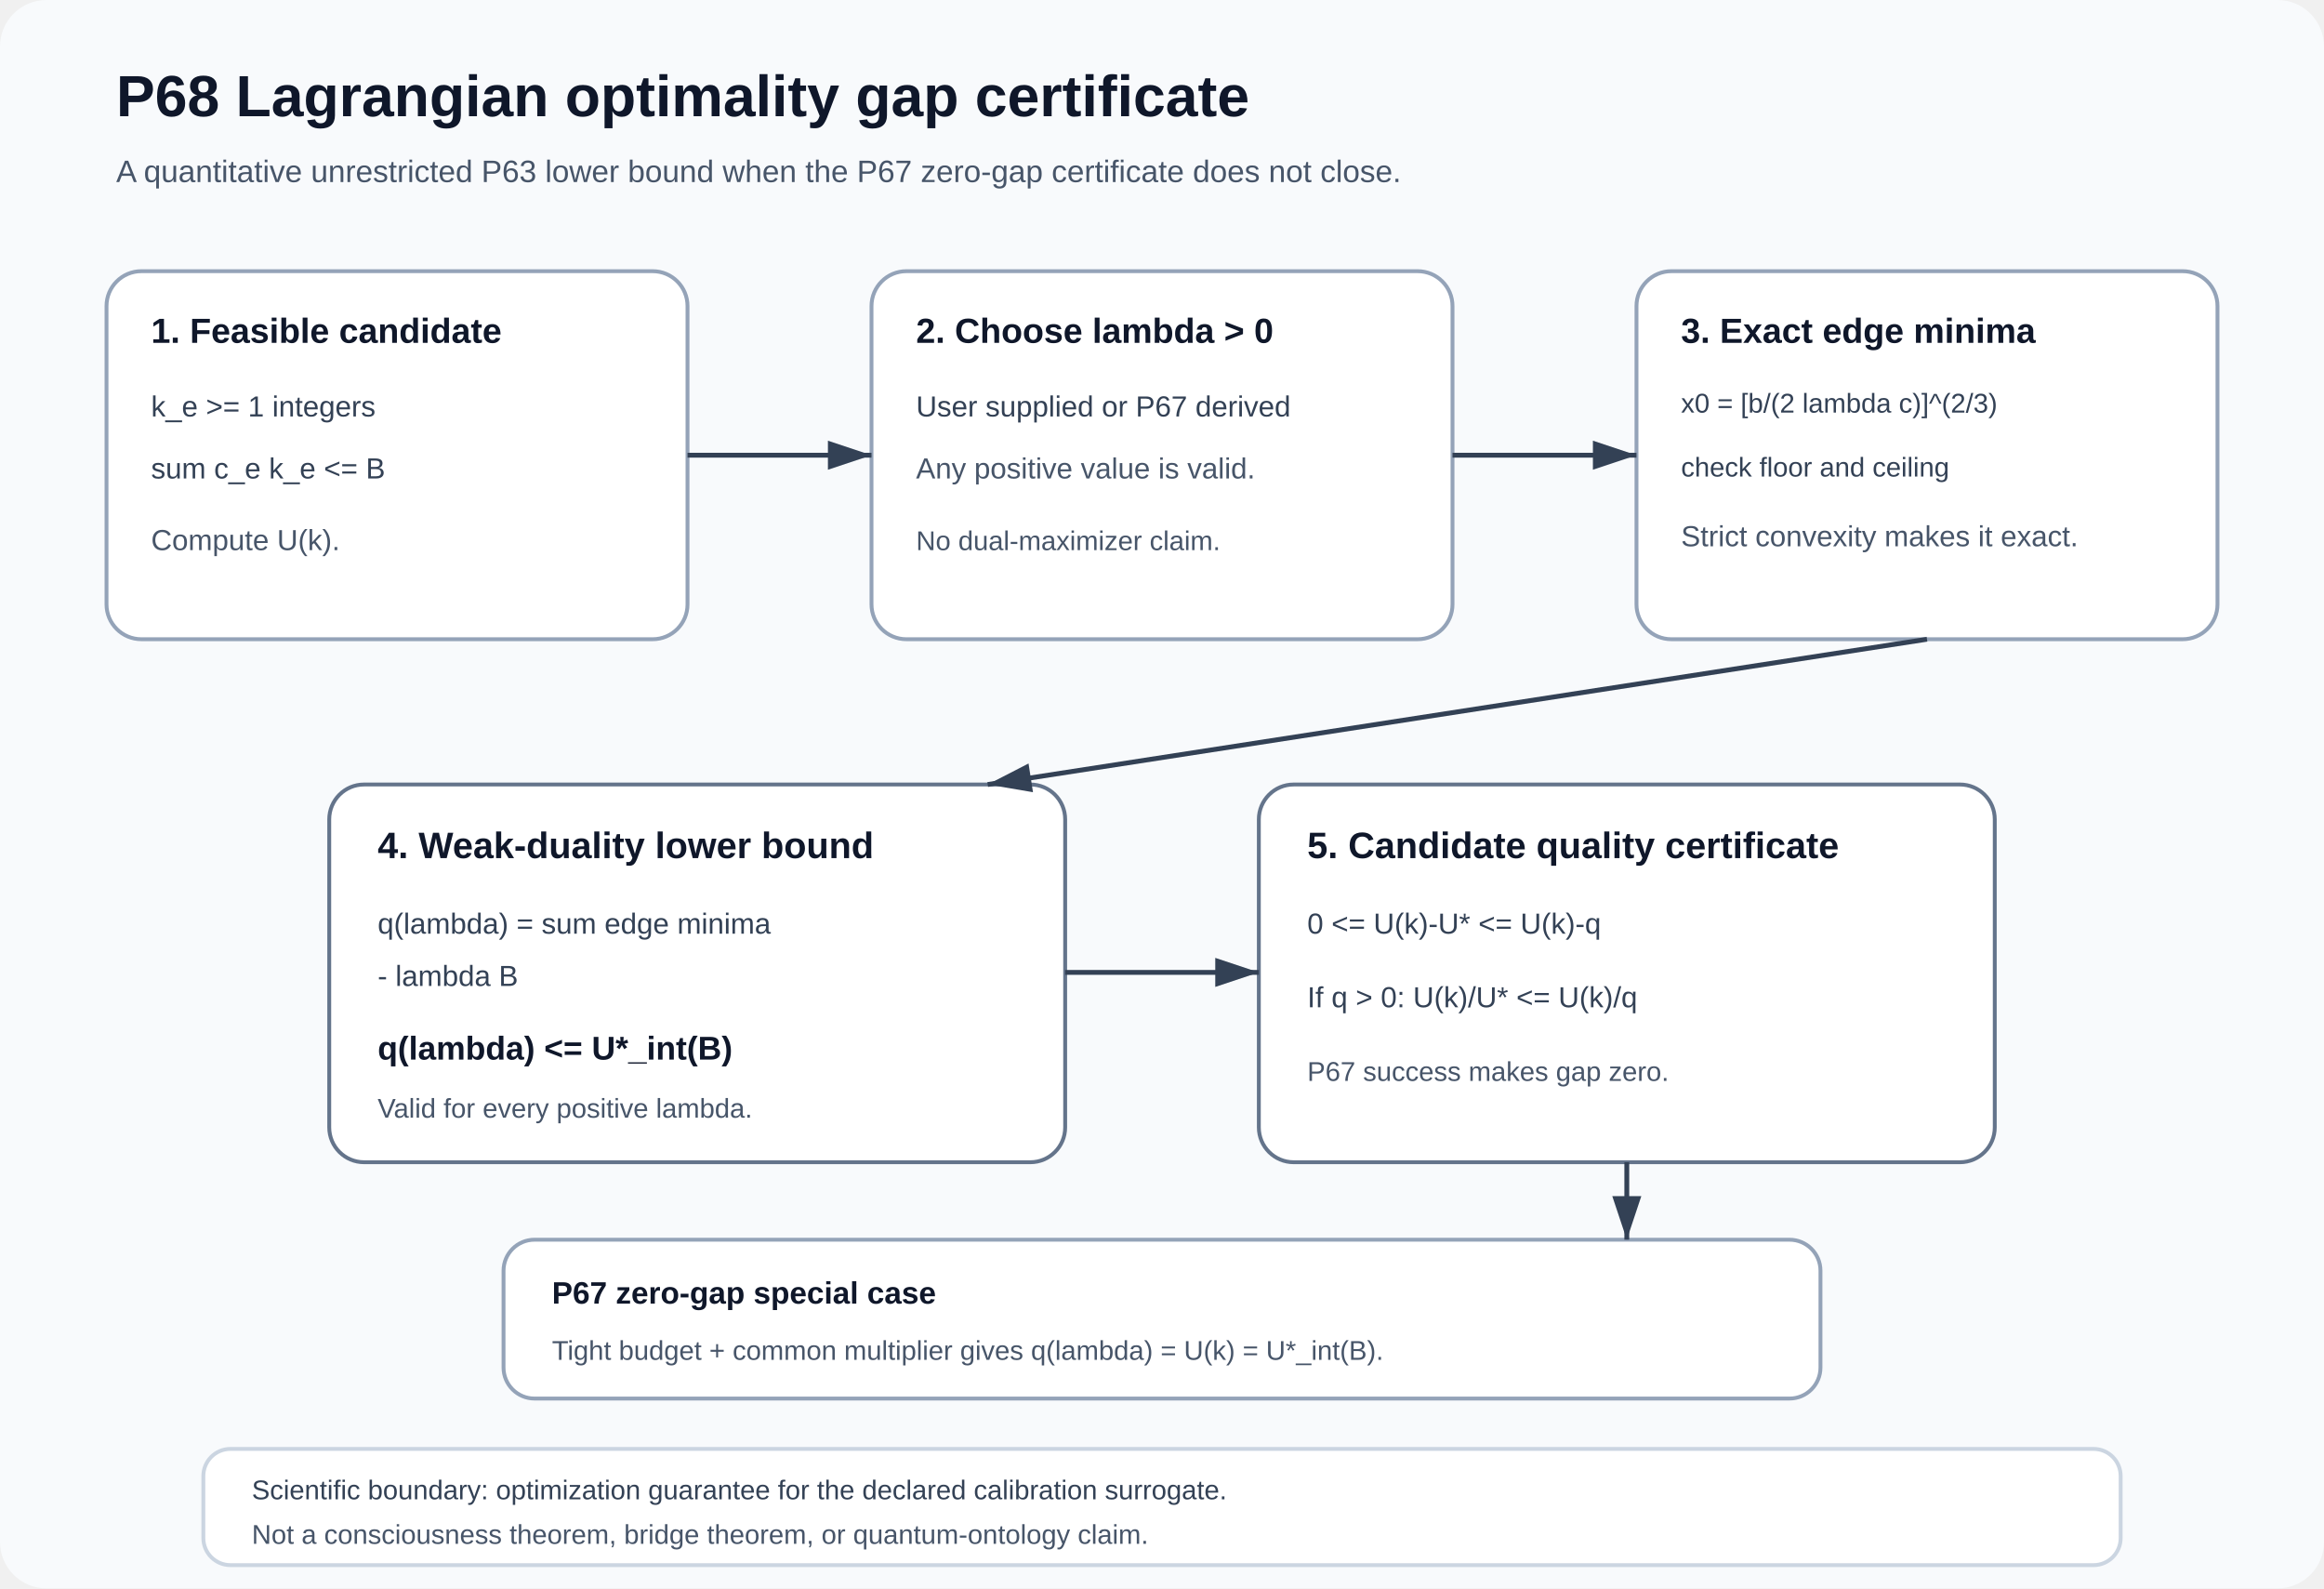
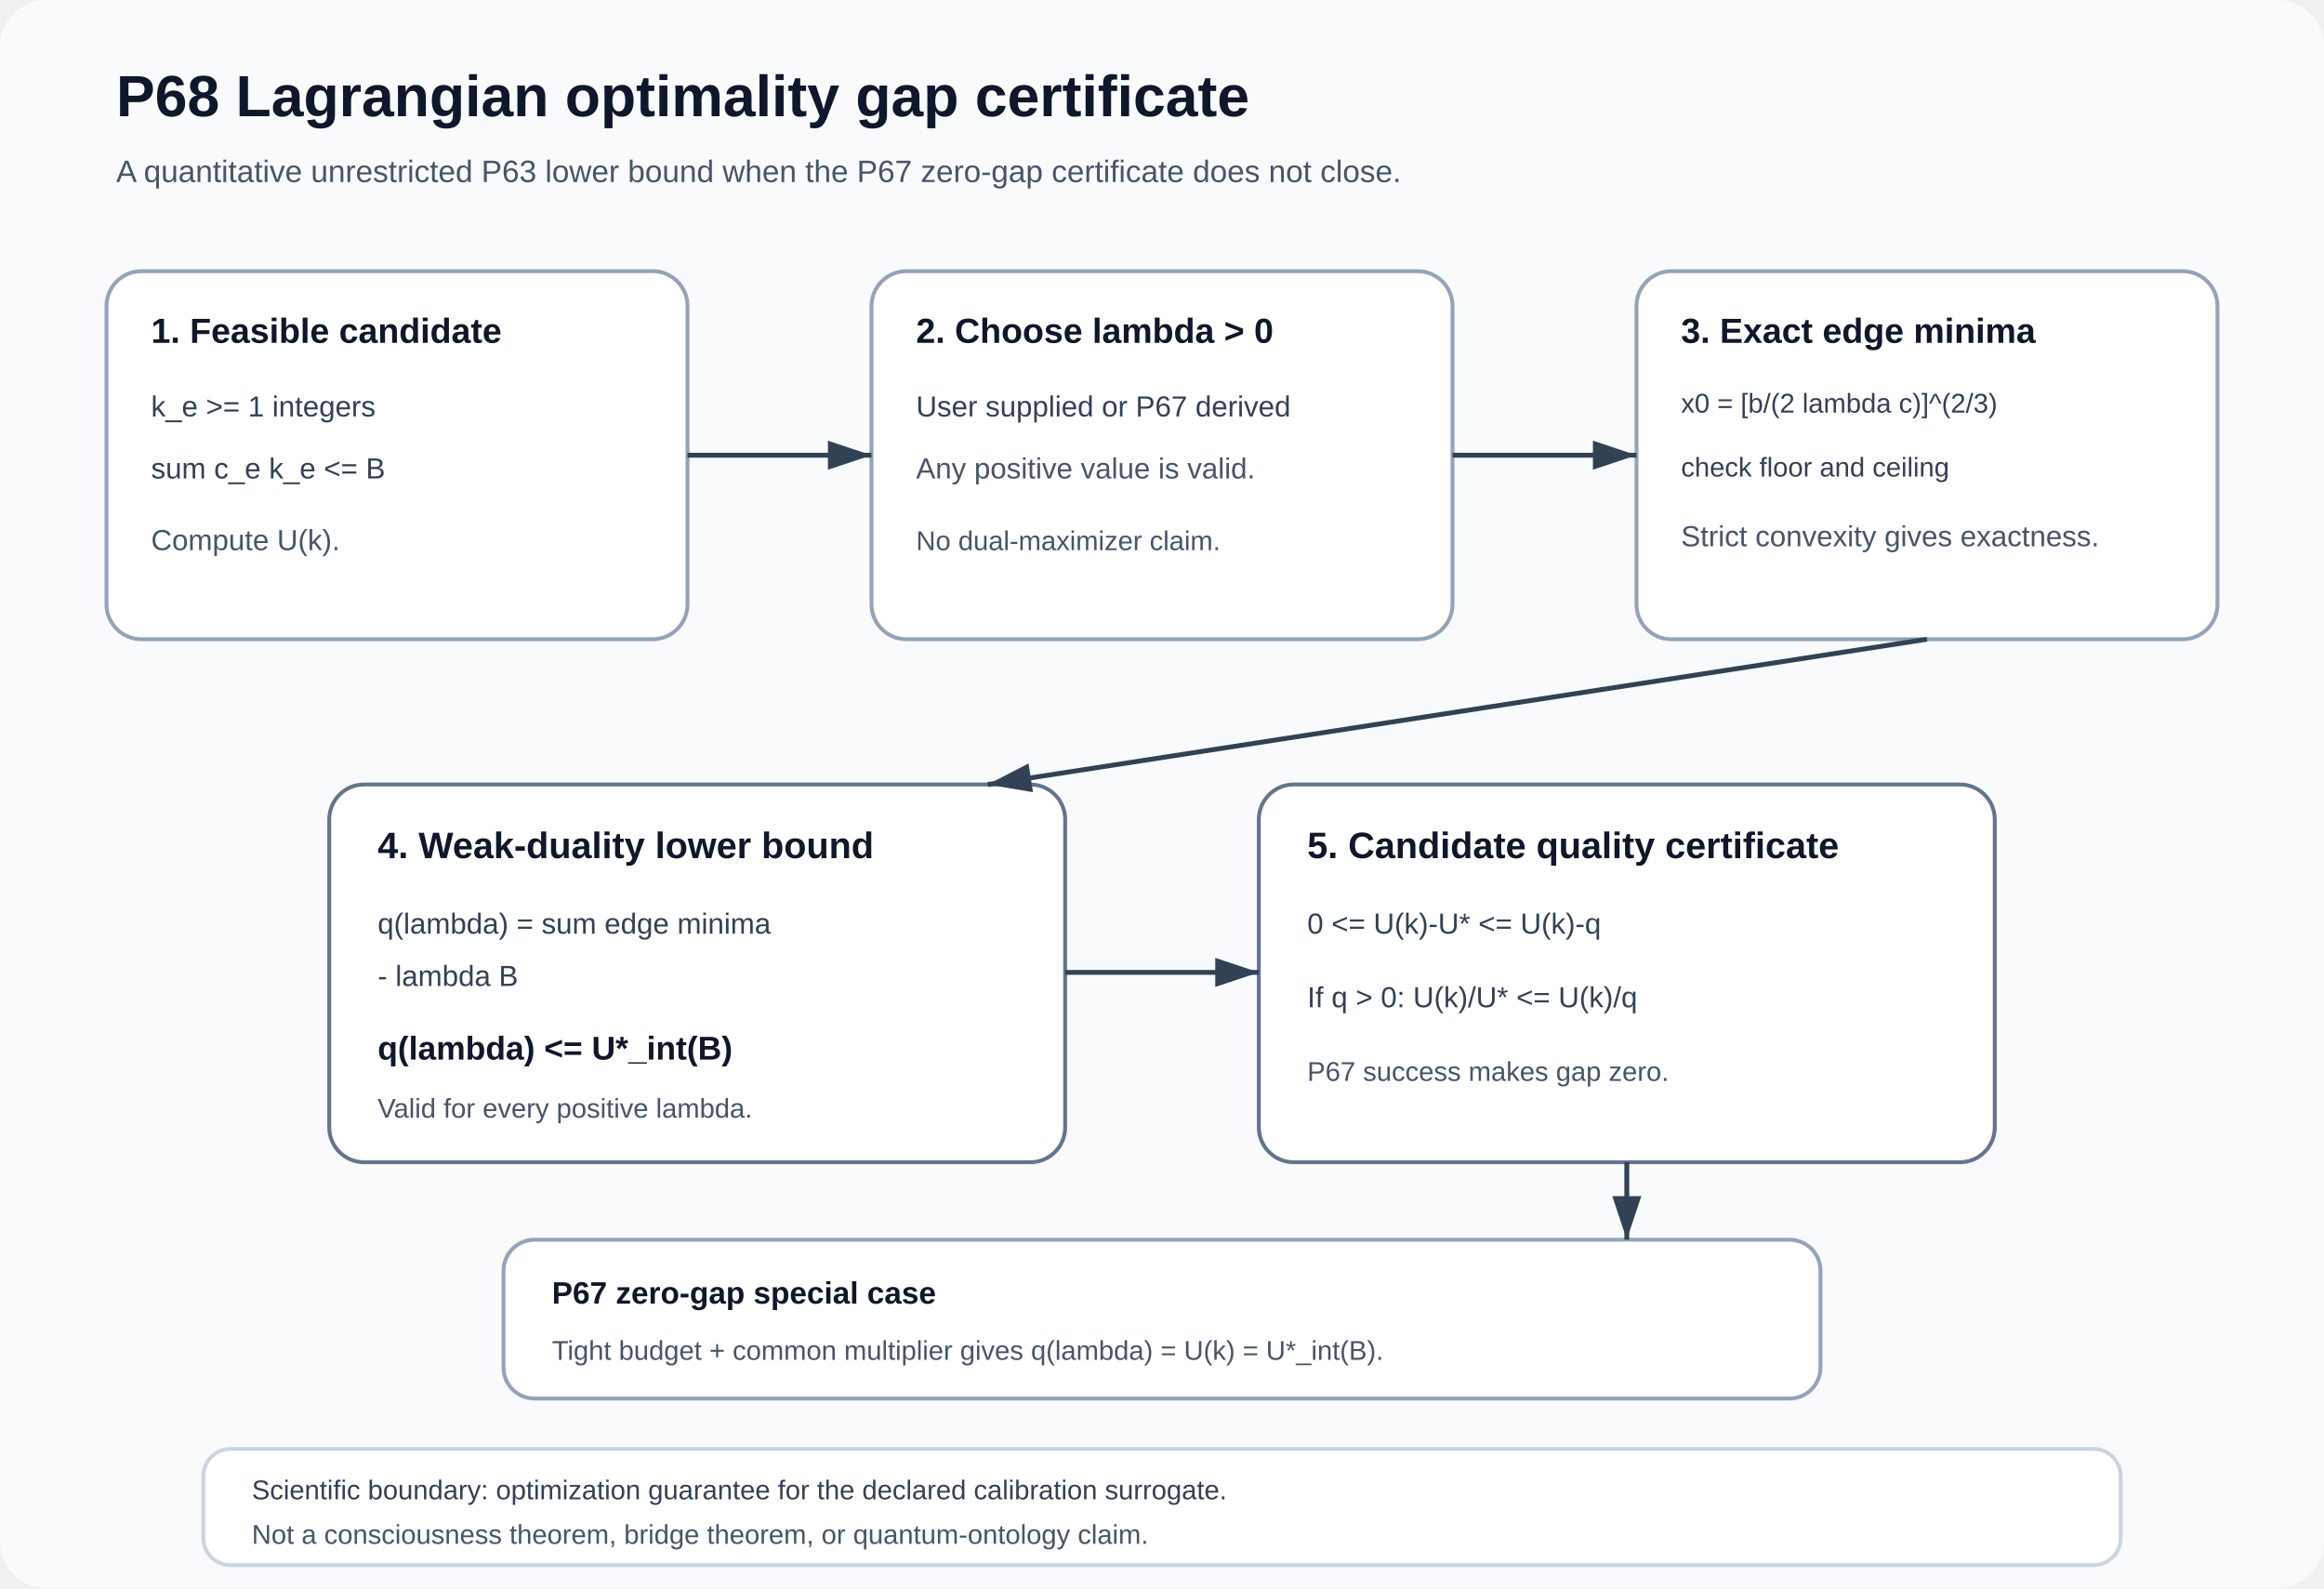
<svg xmlns="http://www.w3.org/2000/svg" width="1200" height="820" viewBox="0 0 1200 820" role="img" aria-labelledby="title desc">
  <defs>
    <marker id="arrow" markerWidth="10" markerHeight="10" refX="9" refY="3" orient="auto" markerUnits="strokeWidth">
      <path d="M0,0 L0,6 L9,3 z" fill="#334155" />
    </marker>
  </defs>
  <rect x="0" y="0" width="1200" height="820" rx="24" fill="#f8fafc" />
  <text x="60" y="60" font-family="Arial, sans-serif" font-size="30" font-weight="700" fill="#0f172a">P68  Lagrangian optimality gap certificate</text>
  <text x="60" y="94" font-family="Arial, sans-serif" font-size="16" fill="#475569">A quantitative unrestricted P63 lower bound when the P67 zero-gap certificate does not close.</text>
  <g id="block-candidate" data-x="55" data-y="140" data-w="300" data-h="190">
    <rect x="55" y="140" width="300" height="190" rx="18" fill="#ffffff" stroke="#94a3b8" stroke-width="2" />
    <text x="78" y="177" font-family="Arial, sans-serif" font-size="18" font-weight="700" fill="#0f172a">1. Feasible candidate</text>
    <text x="78" y="215" font-family="Arial, sans-serif" font-size="15" fill="#334155">k_e &gt;= 1 integers</text>
    <text x="78" y="247" font-family="Arial, sans-serif" font-size="15" fill="#334155">sum c_e k_e &lt;= B</text>
    <text x="78" y="284" font-family="Arial, sans-serif" font-size="15" fill="#475569">Compute U(k).</text>
  </g>
  <g id="block-lambda" data-x="450" data-y="140" data-w="300" data-h="190">
    <rect x="450" y="140" width="300" height="190" rx="18" fill="#ffffff" stroke="#94a3b8" stroke-width="2" />
    <text x="473" y="177" font-family="Arial, sans-serif" font-size="18" font-weight="700" fill="#0f172a">2. Choose lambda &gt; 0</text>
    <text x="473" y="215" font-family="Arial, sans-serif" font-size="15" fill="#334155">User supplied or P67 derived</text>
    <text x="473" y="247" font-family="Arial, sans-serif" font-size="15" fill="#475569">Any positive value is valid.</text>
    <text x="473" y="284" font-family="Arial, sans-serif" font-size="14" fill="#475569">No dual-maximizer claim.</text>
  </g>
  <g id="block-edge" data-x="845" data-y="140" data-w="300" data-h="190">
    <rect x="845" y="140" width="300" height="190" rx="18" fill="#ffffff" stroke="#94a3b8" stroke-width="2" />
    <text x="868" y="177" font-family="Arial, sans-serif" font-size="18" font-weight="700" fill="#0f172a">3. Exact edge minima</text>
    <text x="868" y="213" font-family="Arial, sans-serif" font-size="14" fill="#334155">x0 = [b/(2 lambda c)]^(2/3)</text>
    <text x="868" y="246" font-family="Arial, sans-serif" font-size="14" fill="#334155">check floor and ceiling</text>
-     <text x="868" y="282" font-family="Arial, sans-serif" font-size="15" fill="#475569">Strict convexity makes it exact.</text>
+     <text x="868" y="282" font-family="Arial, sans-serif" font-size="15" fill="#475569">Strict convexity gives exactness.</text>
  </g>
  <line id="arrow-1" x1="355" y1="235" x2="450" y2="235" stroke="#334155" stroke-width="2.5" marker-end="url(#arrow)" data-source="block-candidate" data-target="block-lambda" />
  <line id="arrow-2" x1="750" y1="235" x2="845" y2="235" stroke="#334155" stroke-width="2.5" marker-end="url(#arrow)" data-source="block-lambda" data-target="block-edge" />
  <g id="block-dual" data-x="170" data-y="405" data-w="380" data-h="195">
    <rect x="170" y="405" width="380" height="195" rx="18" fill="#ffffff" stroke="#64748b" stroke-width="2" />
    <text x="195" y="443" font-family="Arial, sans-serif" font-size="19" font-weight="700" fill="#0f172a">4. Weak-duality lower bound</text>
    <text x="195" y="482" font-family="Arial, sans-serif" font-size="15" fill="#334155">q(lambda) = sum edge minima</text>
    <text x="195" y="509" font-family="Arial, sans-serif" font-size="15" fill="#334155">- lambda B</text>
    <text x="195" y="547" font-family="Arial, sans-serif" font-size="17" font-weight="700" fill="#0f172a">q(lambda) &lt;= U*_int(B)</text>
    <text x="195" y="577" font-family="Arial, sans-serif" font-size="14" fill="#475569">Valid for every positive lambda.</text>
  </g>
  <g id="block-gap" data-x="650" data-y="405" data-w="380" data-h="195">
    <rect x="650" y="405" width="380" height="195" rx="18" fill="#ffffff" stroke="#64748b" stroke-width="2" />
    <text x="675" y="443" font-family="Arial, sans-serif" font-size="19" font-weight="700" fill="#0f172a">5. Candidate quality certificate</text>
    <text x="675" y="482" font-family="Arial, sans-serif" font-size="15" fill="#334155">0 &lt;= U(k)-U* &lt;= U(k)-q</text>
    <text x="675" y="520" font-family="Arial, sans-serif" font-size="15" fill="#334155">If q &gt; 0: U(k)/U* &lt;= U(k)/q</text>
    <text x="675" y="558" font-family="Arial, sans-serif" font-size="14" fill="#475569">P67 success makes gap zero.</text>
  </g>
  <line id="arrow-3" x1="995" y1="330" x2="510" y2="405" stroke="#334155" stroke-width="2.5" marker-end="url(#arrow)" data-source="block-edge" data-target="block-dual" />
  <line id="arrow-4" x1="550" y1="502" x2="650" y2="502" stroke="#334155" stroke-width="2.5" marker-end="url(#arrow)" data-source="block-dual" data-target="block-gap" />
  <g id="block-p67" data-x="260" data-y="640" data-w="680" data-h="82">
    <rect x="260" y="640" width="680" height="82" rx="16" fill="#ffffff" stroke="#94a3b8" stroke-width="2" />
    <text x="285" y="673" font-family="Arial, sans-serif" font-size="16" font-weight="700" fill="#0f172a">P67 zero-gap special case</text>
    <text x="285" y="702" font-family="Arial, sans-serif" font-size="14" fill="#475569">Tight budget + common multiplier gives q(lambda) = U(k) = U*_int(B).</text>
  </g>
  <line id="arrow-5" x1="840" y1="600" x2="840" y2="640" stroke="#334155" stroke-width="2.5" marker-end="url(#arrow)" data-source="block-gap" data-target="block-p67" />
  <g id="block-boundary" data-x="105" data-y="748" data-w="990" data-h="60">
    <rect x="105" y="748" width="990" height="60" rx="14" fill="#ffffff" stroke="#cbd5e1" stroke-width="2" />
    <text x="130" y="774" font-family="Arial, sans-serif" font-size="14" fill="#334155">Scientific boundary: optimization guarantee for the declared calibration surrogate.</text>
    <text x="130" y="797" font-family="Arial, sans-serif" font-size="14" fill="#475569">Not a consciousness theorem, bridge theorem, or quantum-ontology claim.</text>
  </g>
</svg>
